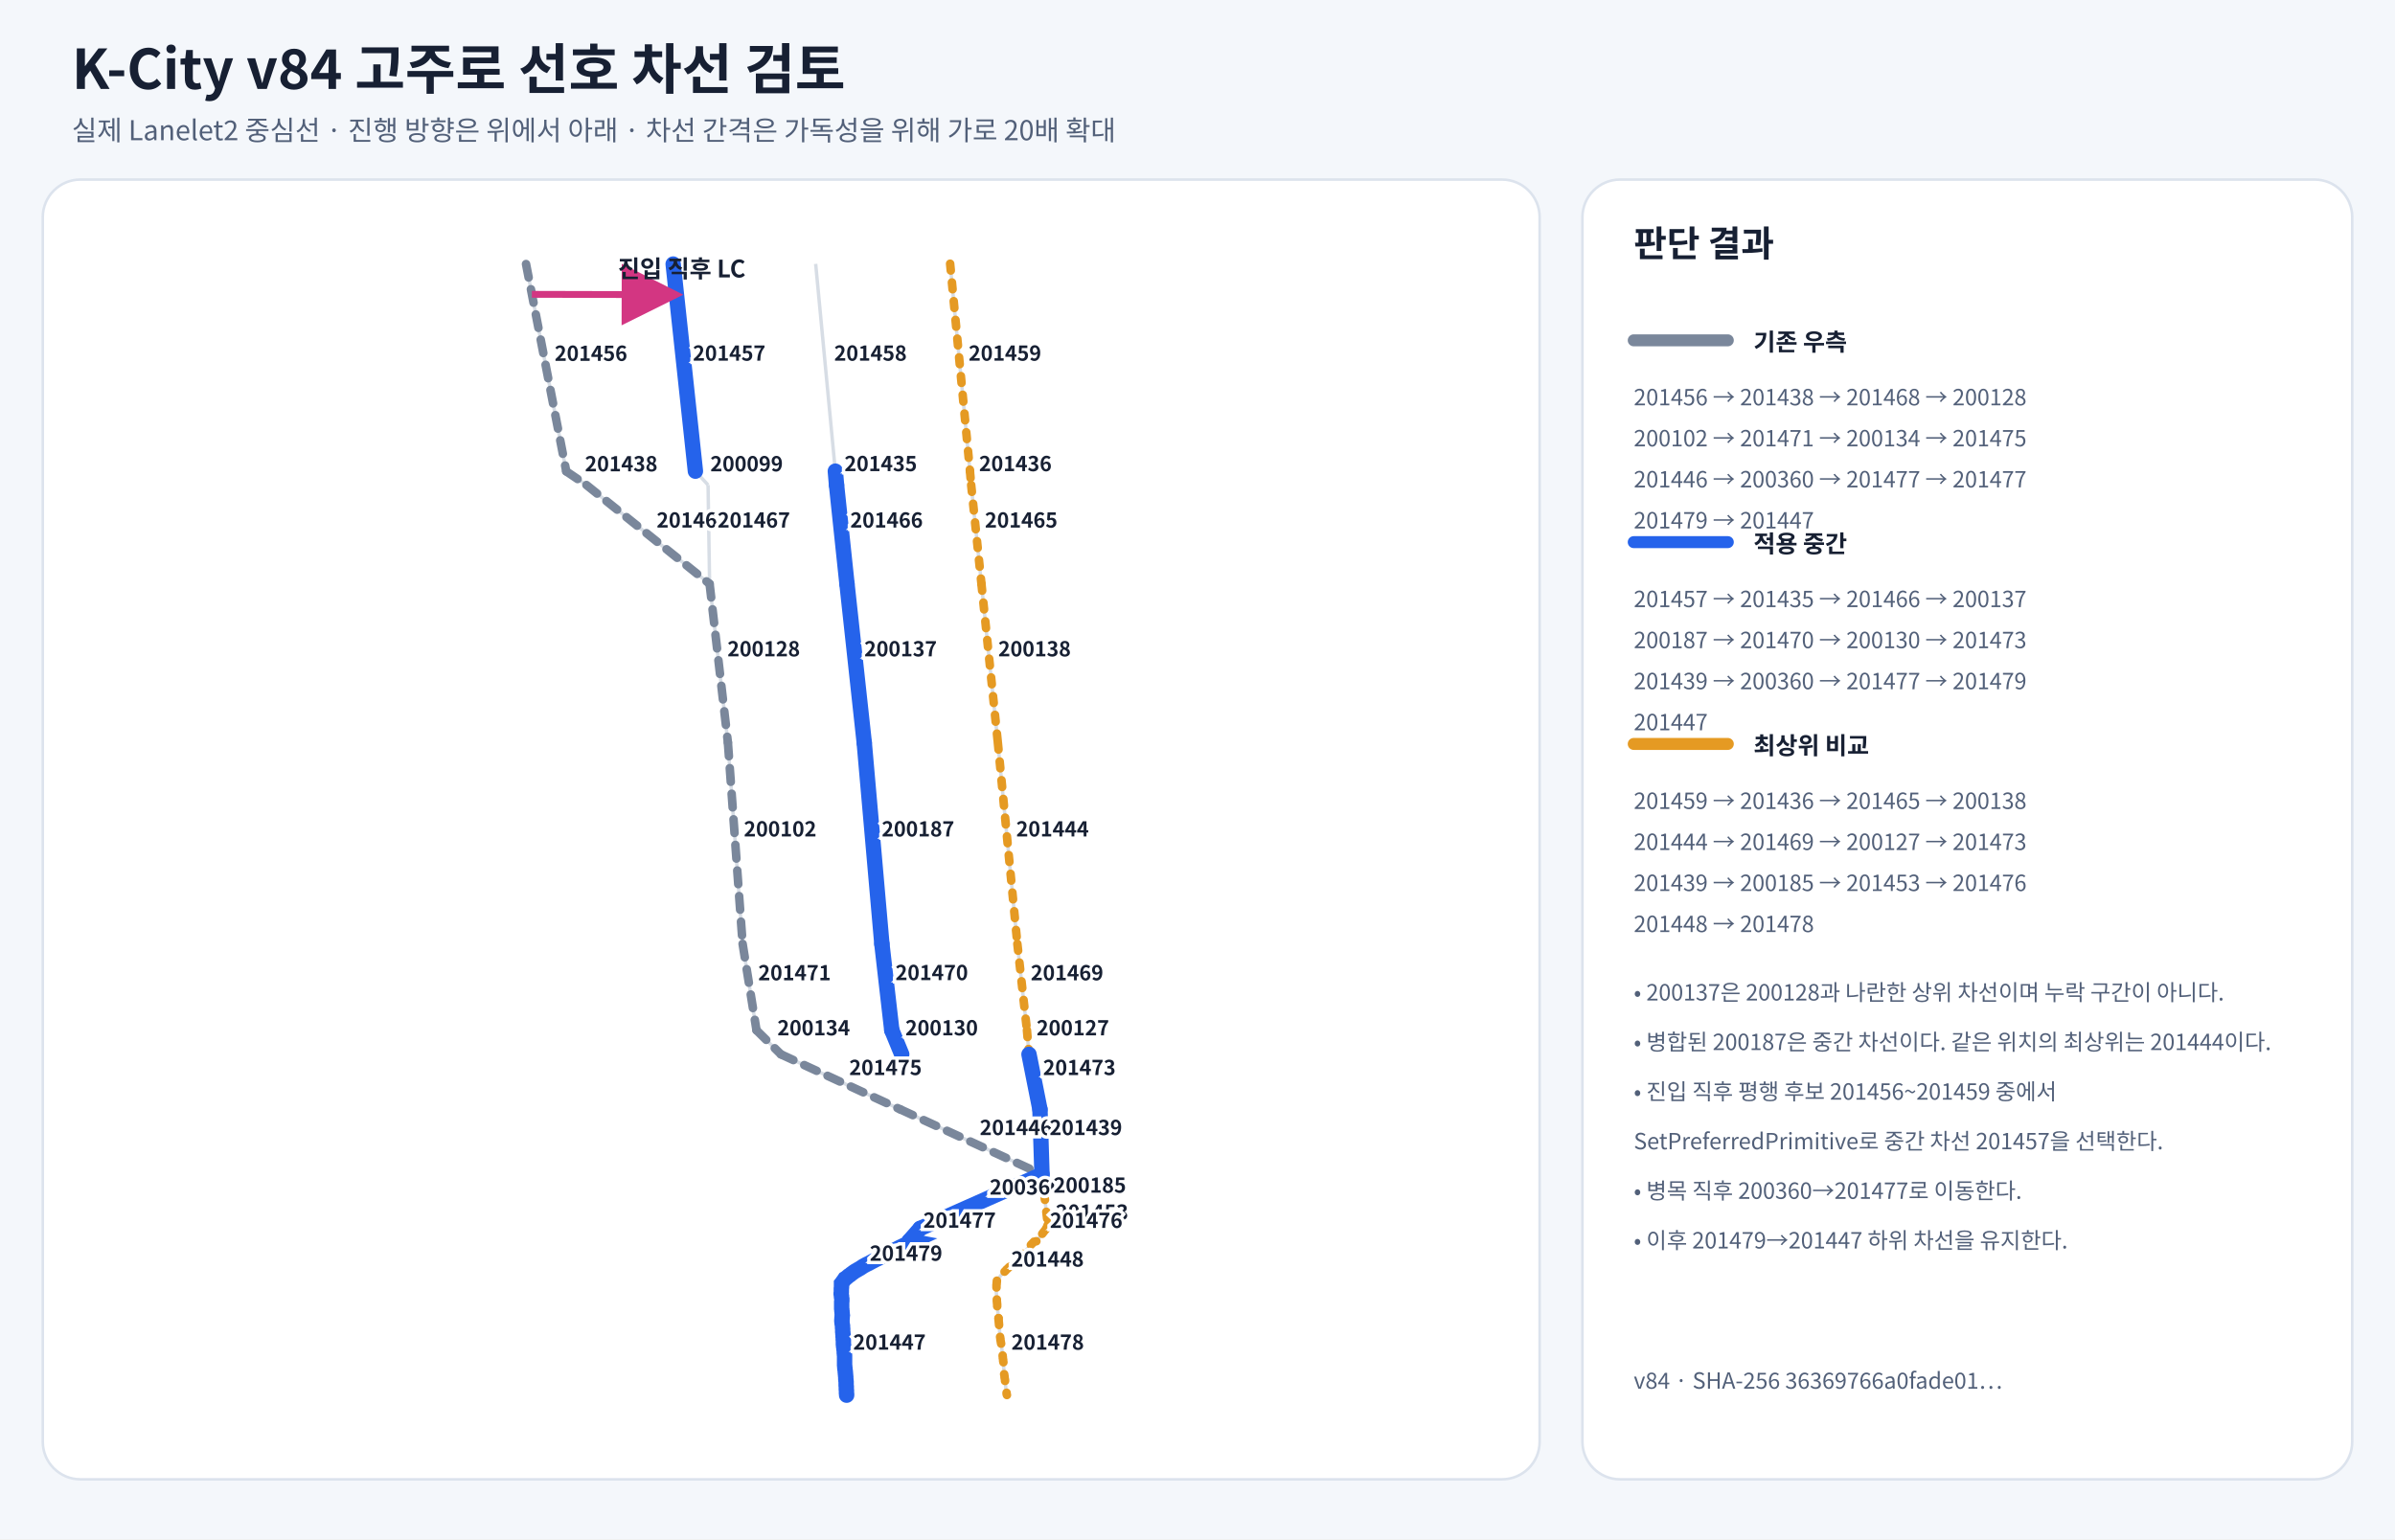
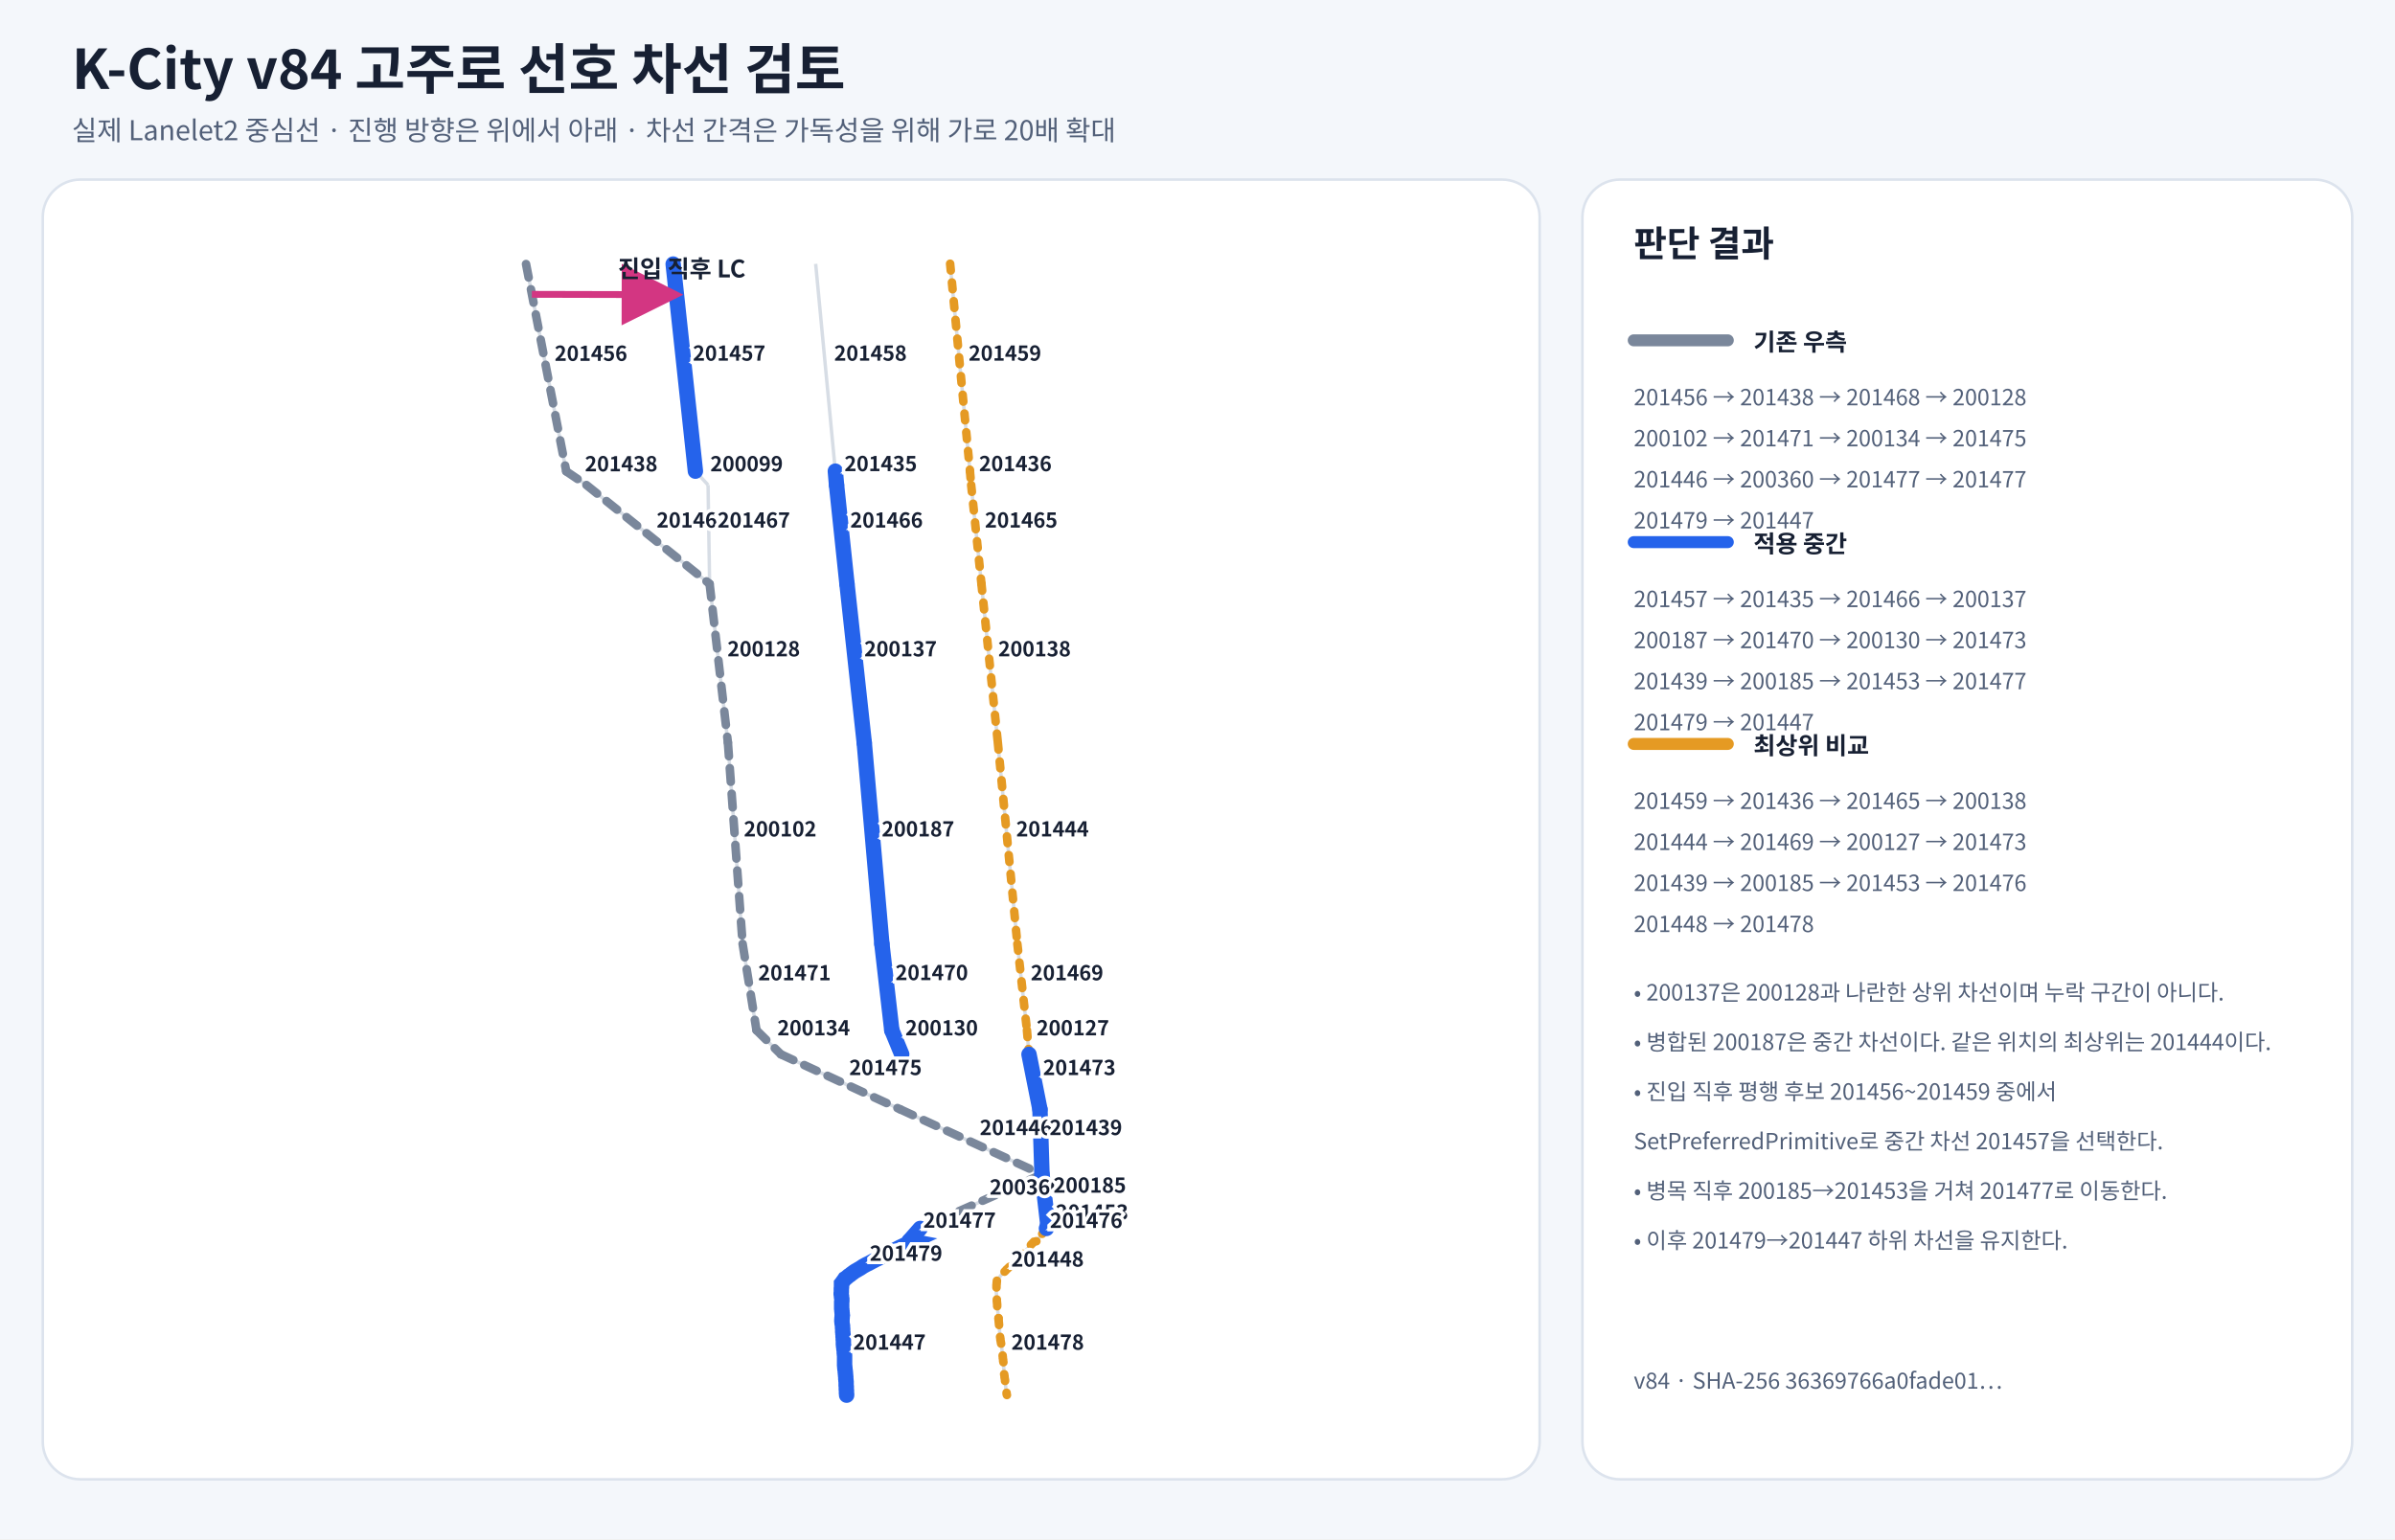
<svg xmlns="http://www.w3.org/2000/svg" width="1400" height="900" viewBox="0 0 1400 900" role="img" aria-labelledby="title desc">
  <defs>
    <style>
text { font-family: 'Noto Sans CJK KR', 'Noto Sans KR', sans-serif; fill: #172033; }
.title { font-size: 32px; font-weight: 700; }.subtitle { font-size: 16px; fill: #526079; }
.panel { fill: #fff; stroke: #dce3ed; stroke-width: 1.5; }.label { font-size: 14px; font-weight: 700; }
.small { font-size: 13px; fill: #526079; }.lane-id { font-size: 12px; font-weight: 700; paint-order: stroke; stroke: white; stroke-width: 4px; }
</style>
    <marker id="lc-arrow" markerWidth="9" markerHeight="9" refX="8" refY="4.5" orient="auto">
      <path d="M0,0 L9,4.5 L0,9 Z" fill="#d33682" />
    </marker>
  </defs>
  <rect width="1400" height="900" fill="#f4f7fb" />
  <text x="42" y="52" class="title">K-City v84 고주로 선호 차선 검토</text>
  <text x="42" y="82" class="subtitle">실제 Lanelet2 중심선 · 진행 방향은 위에서 아래 · 차선 간격은 가독성을 위해 가로 20배 확대</text>
  <rect x="25" y="105" width="875" height="760" rx="22" class="panel" />
  <rect x="925" y="105" width="450" height="760" rx="22" class="panel" />
  <text x="955" y="150" style="font-size:21px;font-weight:700">판단 결과</text>
  <path d="M 307.5,154.4 L 331.0,275.6" fill="none" stroke="#d7dde5" stroke-width="2" />
  <path d="M 331.0,275.6 L 342.8,283.6" fill="none" stroke="#d7dde5" stroke-width="2" />
  <path d="M 342.8,283.6 L 414.8,341.4" fill="none" stroke="#d7dde5" stroke-width="2" />
  <path d="M 414.8,341.4 L 425.5,434.2" fill="none" stroke="#d7dde5" stroke-width="2" />
  <path d="M 425.5,434.2 L 434.1,551.9" fill="none" stroke="#d7dde5" stroke-width="2" />
  <path d="M 434.1,551.9 L 442.2,602.4" fill="none" stroke="#d7dde5" stroke-width="2" />
  <path d="M 442.2,602.4 L 456.5,616.5" fill="none" stroke="#d7dde5" stroke-width="2" />
  <path d="M 456.5,616.5 L 526.3,648.7" fill="none" stroke="#d7dde5" stroke-width="2" />
  <path d="M 526.3,648.7 L 609.1,686.7" fill="none" stroke="#d7dde5" stroke-width="2" />
  <path d="M 609.1,686.7 L 537.9,718.3" fill="none" stroke="#d7dde5" stroke-width="2" />
  <path d="M 537.9,718.3 L 531.5,725.6" fill="none" stroke="#d7dde5" stroke-width="2" />
  <path d="M 531.5,725.6 L 533.1,725.9 L 532.0,726.4 L 530.9,727.0 L 529.7,727.6 L 528.6,728.1 L 527.4,728.7 L 526.3,729.2 L 525.1,729.8 L 524.0,730.4 L 522.9,730.9 L 521.8,731.5 L 520.7,732.0 L 519.6,732.6 L 518.6,733.2 L 517.5,733.7 L 516.4,734.3 L 515.3,734.8 L 514.2,735.4 L 513.1,736.0 L 512.0,736.5 L 510.9,737.1 L 509.9,737.6 L 508.8,738.2 L 507.7,738.8 L 506.6,739.3 L 505.5,739.9 L 504.6,740.4 L 503.7,741.0 L 502.8,741.6 L 501.9,742.1 L 500.9,742.7 L 500.0,743.2 L 499.1,743.8 L 498.3,744.4 L 497.6,744.9 L 496.9,745.5 L 496.1,746.0 L 495.4,746.6 L 494.7,747.2 L 493.9,747.7 L 493.5,748.3 L 493.1,748.9 L 492.7,749.4 L 492.3,750.0 L 491.9,750.5 L 491.9,751.1 L 491.9,751.7 L 491.9,752.2 L 491.9,752.8 L 491.8,753.4 L 491.8,753.9 L 491.8,754.5 L 491.8,755.0 L 491.8,755.6 L 491.7,756.2 L 491.7,756.7 L 491.8,757.3 L 491.9,757.8 L 491.9,758.4 L 492.0,759.0 L 492.1,759.5 L 492.1,760.1 L 492.1,760.7 L 492.0,761.2 L 492.0,761.8 L 492.0,762.3 L 492.0,762.9 L 492.0,763.5 L 492.0,764.0 L 492.0,764.6 L 492.0,765.2 L 492.1,765.7 L 492.1,766.3 L 492.2,766.8 L 492.2,767.4 L 492.3,768.0 L 492.3,768.5 L 492.4,769.1 L 492.3,769.7 L 492.3,770.2 L 492.2,770.6" fill="none" stroke="#d7dde5" stroke-width="2" />
  <path d="M 492.2,770.6 L 492.2,770.8 L 492.2,771.3 L 492.1,771.9 L 492.1,772.5 L 492.2,773.0 L 492.2,773.6 L 492.3,774.2 L 492.4,774.7 L 492.5,775.3 L 492.5,775.8 L 492.5,776.4 L 492.6,777.0 L 492.6,777.5 L 492.6,778.1 L 492.6,778.7 L 492.7,779.2 L 492.7,779.8 L 492.8,780.3 L 492.8,780.9 L 492.8,781.5 L 492.9,782.0 L 492.9,782.6 L 492.9,783.2 L 493.0,783.7 L 493.0,784.3 L 493.0,784.8 L 493.0,785.4 L 493.0,786.0 L 493.1,786.5 L 493.1,787.1 L 493.2,787.7 L 493.3,788.2 L 493.3,788.8 L 493.4,789.3 L 493.5,789.9 L 493.5,790.5 L 493.5,791.0 L 493.6,791.6 L 493.6,792.1 L 493.7,792.7 L 493.7,793.3 L 493.7,793.8 L 493.7,794.4 L 493.7,795.0 L 493.7,795.5 L 493.7,796.1 L 493.7,796.6 L 493.7,797.2 L 493.7,797.8 L 493.7,798.3 L 493.8,798.9 L 493.8,799.5 L 493.9,800.0 L 493.9,800.6 L 494.0,801.1 L 494.1,801.7 L 494.1,802.3 L 494.2,802.8 L 494.2,803.4 L 494.3,804.0 L 494.3,804.5 L 494.4,805.1 L 494.4,805.6 L 494.4,806.2 L 494.5,806.8 L 494.5,807.3 L 494.6,807.9 L 494.6,808.5 L 494.6,809.0 L 494.6,809.6 L 494.6,810.1 L 494.7,810.7 L 494.7,811.3 L 494.7,811.8 L 494.7,812.4 L 494.8,813.0 L 494.8,813.5 L 494.8,814.1 L 494.8,814.6 L 494.9,815.2 L 494.9,815.8" fill="none" stroke="#d7dde5" stroke-width="2" />
  <path d="M 393.5,154.4 L 406.5,275.5" fill="none" stroke="#d7dde5" stroke-width="2" />
  <path d="M 488.3,275.5 L 489.0,283.6" fill="none" stroke="#d7dde5" stroke-width="2" />
  <path d="M 489.0,283.6 L 495.1,341.4" fill="none" stroke="#d7dde5" stroke-width="2" />
  <path d="M 495.1,341.4 L 505.2,434.3" fill="none" stroke="#d7dde5" stroke-width="2" />
  <path d="M 505.2,434.3 L 515.5,551.9" fill="none" stroke="#d7dde5" stroke-width="2" />
  <path d="M 515.5,551.9 L 521.3,602.4" fill="none" stroke="#d7dde5" stroke-width="2" />
  <path d="M 521.3,602.4 L 527.1,616.5" fill="none" stroke="#d7dde5" stroke-width="2" />
  <path d="M 601.5,616.5 L 607.9,648.7" fill="none" stroke="#d7dde5" stroke-width="2" />
  <path d="M 607.9,648.7 L 609.1,686.7" fill="none" stroke="#d7dde5" stroke-width="2" />
+   <path d="M 609.1,686.7 L 612.5,716.1" fill="none" stroke="#d7dde5" stroke-width="2" />
+   <path d="M 612.5,716.1 L 611.7,718.3" fill="none" stroke="#d7dde5" stroke-width="2" />
  <path d="M 555.4,154.2 L 567.0,275.5" fill="none" stroke="#d7dde5" stroke-width="2" />
  <path d="M 567.0,275.5 L 567.7,283.6" fill="none" stroke="#d7dde5" stroke-width="2" />
  <path d="M 567.7,283.6 L 573.7,341.4" fill="none" stroke="#d7dde5" stroke-width="2" />
  <path d="M 573.7,341.4 L 583.3,434.3" fill="none" stroke="#d7dde5" stroke-width="2" />
  <path d="M 583.3,434.3 L 594.7,551.9" fill="none" stroke="#d7dde5" stroke-width="2" />
  <path d="M 594.7,551.9 L 600.3,602.4" fill="none" stroke="#d7dde5" stroke-width="2" />
  <path d="M 600.3,602.4 L 601.5,616.5" fill="none" stroke="#d7dde5" stroke-width="2" />
-   <path d="M 609.1,686.7 L 612.5,716.1" fill="none" stroke="#d7dde5" stroke-width="2" />
-   <path d="M 612.5,716.1 L 611.7,718.3" fill="none" stroke="#d7dde5" stroke-width="2" />
  <path d="M 611.7,718.3 L 605.8,725.8" fill="none" stroke="#d7dde5" stroke-width="2" />
  <path d="M 605.8,725.8 L 604.4,726.1 L 603.9,726.6 L 603.3,727.2 L 602.8,727.7 L 602.3,728.3 L 601.8,728.9 L 601.3,729.4 L 600.7,730.0 L 600.2,730.5 L 599.7,731.1 L 599.2,731.7 L 598.7,732.2 L 598.2,732.8 L 597.7,733.4 L 597.2,733.9 L 596.6,734.5 L 596.0,735.0 L 595.5,735.6 L 594.9,736.2 L 594.3,736.7 L 593.7,737.3 L 593.1,737.9 L 592.5,738.4 L 591.9,739.0 L 591.2,739.5 L 590.7,740.1 L 590.1,740.7 L 589.6,741.2 L 589.0,741.8 L 588.4,742.3 L 587.9,742.9 L 587.3,743.5 L 586.7,744.0 L 586.2,744.6 L 585.6,745.2 L 585.1,745.7 L 584.6,746.3 L 584.2,746.8 L 583.7,747.4 L 583.2,748.0 L 582.8,748.5 L 582.7,749.1 L 582.7,749.6 L 582.6,750.2 L 582.6,750.8 L 582.5,751.3 L 582.5,751.9 L 582.5,752.5 L 582.5,753.0 L 582.4,753.6 L 582.4,754.1 L 582.4,754.7 L 582.4,755.3 L 582.4,755.8 L 582.5,756.4 L 582.5,757.0 L 582.5,757.5 L 582.5,758.1 L 582.6,758.6 L 582.6,759.2 L 582.7,759.8 L 582.7,760.3 L 582.7,760.9 L 582.8,761.5 L 582.8,762.0 L 582.9,762.6 L 582.9,763.1 L 582.9,763.7 L 583.0,764.3 L 583.0,764.8 L 583.1,765.4 L 583.2,766.0 L 583.2,766.5 L 583.3,767.1 L 583.4,767.6 L 583.4,768.2 L 583.5,768.8 L 583.5,769.3 L 583.6,769.9 L 583.6,770.5 L 583.7,770.8" fill="none" stroke="#d7dde5" stroke-width="2" />
  <path d="M 583.7,770.8 L 583.7,771.0 L 583.7,771.6 L 583.8,772.1 L 583.8,772.7 L 583.9,773.3 L 583.9,773.8 L 584.0,774.4 L 584.0,775.0 L 584.1,775.5 L 584.2,776.1 L 584.2,776.6 L 584.2,777.2 L 584.3,777.8 L 584.3,778.3 L 584.3,778.9 L 584.4,779.4 L 584.4,780.0 L 584.4,780.6 L 584.5,781.1 L 584.6,781.7 L 584.7,782.3 L 584.8,782.8 L 584.8,783.4 L 584.9,783.9 L 585.0,784.5 L 585.1,785.1 L 585.2,785.6 L 585.3,786.2 L 585.4,786.8 L 585.5,787.3 L 585.5,787.9 L 585.6,788.4 L 585.7,789.0 L 585.7,789.6 L 585.8,790.1 L 585.9,790.7 L 585.9,791.3 L 586.0,791.8 L 586.1,792.4 L 586.1,792.9 L 586.2,793.5 L 586.2,794.1 L 586.3,794.6 L 586.4,795.2 L 586.4,795.8 L 586.5,796.3 L 586.6,796.9 L 586.6,797.4 L 586.6,798.0 L 586.7,798.6 L 586.7,799.1 L 586.7,799.7 L 586.8,800.3 L 586.8,800.8 L 586.8,801.4 L 586.8,801.9 L 586.9,802.5 L 586.9,803.1 L 587.0,803.6 L 587.1,804.2 L 587.2,804.8 L 587.2,805.3 L 587.3,805.9 L 587.4,806.4 L 587.5,807.0 L 587.5,807.6 L 587.6,808.1 L 587.7,808.7 L 587.7,809.3 L 587.8,809.8 L 587.8,810.4 L 587.9,810.9 L 587.9,811.5 L 588.0,812.1 L 588.1,812.6 L 588.2,813.2 L 588.3,813.7 L 588.4,814.3 L 588.4,814.9 L 588.5,815.4 L 588.6,815.7" fill="none" stroke="#d7dde5" stroke-width="2" />
  <path d="M 476.8,154.3 L 488.3,275.5" fill="none" stroke="#d7dde5" stroke-width="2" />
  <path d="M 406.5,275.5 L 413.9,283.6" fill="none" stroke="#d7dde5" stroke-width="2" />
  <path d="M 413.9,283.6 L 414.8,341.4" fill="none" stroke="#d7dde5" stroke-width="2" />
  <path d="M 307.5,154.4 L 331.0,275.6" fill="none" stroke="#7a879b" stroke-width="5" stroke-linecap="round" stroke-dasharray="8 7" />
  <path d="M 331.0,275.6 L 342.8,283.6" fill="none" stroke="#7a879b" stroke-width="5" stroke-linecap="round" stroke-dasharray="8 7" />
  <path d="M 342.8,283.6 L 414.8,341.4" fill="none" stroke="#7a879b" stroke-width="5" stroke-linecap="round" stroke-dasharray="8 7" />
  <path d="M 414.8,341.4 L 425.5,434.2" fill="none" stroke="#7a879b" stroke-width="5" stroke-linecap="round" stroke-dasharray="8 7" />
  <path d="M 425.5,434.2 L 434.1,551.9" fill="none" stroke="#7a879b" stroke-width="5" stroke-linecap="round" stroke-dasharray="8 7" />
  <path d="M 434.1,551.9 L 442.2,602.4" fill="none" stroke="#7a879b" stroke-width="5" stroke-linecap="round" stroke-dasharray="8 7" />
  <path d="M 442.2,602.4 L 456.5,616.5" fill="none" stroke="#7a879b" stroke-width="5" stroke-linecap="round" stroke-dasharray="8 7" />
  <path d="M 456.5,616.5 L 526.3,648.7" fill="none" stroke="#7a879b" stroke-width="5" stroke-linecap="round" stroke-dasharray="8 7" />
  <path d="M 526.3,648.7 L 609.1,686.7" fill="none" stroke="#7a879b" stroke-width="5" stroke-linecap="round" stroke-dasharray="8 7" />
  <path d="M 609.1,686.7 L 537.9,718.3" fill="none" stroke="#7a879b" stroke-width="5" stroke-linecap="round" stroke-dasharray="8 7" />
  <path d="M 537.9,718.3 L 531.5,725.6" fill="none" stroke="#7a879b" stroke-width="5" stroke-linecap="round" stroke-dasharray="8 7" />
  <path d="M 537.9,718.3 L 531.5,725.6" fill="none" stroke="#7a879b" stroke-width="5" stroke-linecap="round" stroke-dasharray="8 7" />
  <path d="M 531.5,725.6 L 533.1,725.9 L 532.0,726.4 L 530.9,727.0 L 529.7,727.6 L 528.6,728.1 L 527.4,728.7 L 526.3,729.2 L 525.1,729.8 L 524.0,730.4 L 522.9,730.9 L 521.8,731.5 L 520.7,732.0 L 519.6,732.6 L 518.6,733.2 L 517.5,733.7 L 516.4,734.3 L 515.3,734.8 L 514.2,735.4 L 513.1,736.0 L 512.0,736.5 L 510.9,737.1 L 509.9,737.6 L 508.8,738.2 L 507.7,738.8 L 506.6,739.3 L 505.5,739.9 L 504.6,740.4 L 503.7,741.0 L 502.8,741.6 L 501.9,742.1 L 500.9,742.7 L 500.0,743.2 L 499.1,743.8 L 498.3,744.4 L 497.6,744.9 L 496.9,745.5 L 496.1,746.0 L 495.4,746.6 L 494.7,747.2 L 493.9,747.7 L 493.5,748.3 L 493.1,748.9 L 492.7,749.4 L 492.3,750.0 L 491.9,750.5 L 491.9,751.1 L 491.9,751.7 L 491.9,752.2 L 491.9,752.8 L 491.8,753.4 L 491.8,753.9 L 491.8,754.5 L 491.8,755.0 L 491.8,755.6 L 491.7,756.2 L 491.7,756.7 L 491.8,757.3 L 491.9,757.8 L 491.9,758.4 L 492.0,759.0 L 492.1,759.5 L 492.1,760.1 L 492.1,760.7 L 492.0,761.2 L 492.0,761.8 L 492.0,762.3 L 492.0,762.9 L 492.0,763.5 L 492.0,764.0 L 492.0,764.6 L 492.0,765.2 L 492.1,765.7 L 492.1,766.3 L 492.2,766.8 L 492.2,767.4 L 492.3,768.0 L 492.3,768.5 L 492.4,769.1 L 492.3,769.7 L 492.3,770.2 L 492.2,770.6" fill="none" stroke="#7a879b" stroke-width="5" stroke-linecap="round" stroke-dasharray="8 7" />
  <path d="M 492.2,770.6 L 492.2,770.8 L 492.2,771.3 L 492.1,771.9 L 492.1,772.5 L 492.2,773.0 L 492.2,773.6 L 492.3,774.2 L 492.4,774.7 L 492.5,775.3 L 492.5,775.8 L 492.5,776.4 L 492.6,777.0 L 492.6,777.5 L 492.6,778.1 L 492.6,778.7 L 492.7,779.2 L 492.7,779.8 L 492.8,780.3 L 492.8,780.9 L 492.8,781.5 L 492.9,782.0 L 492.9,782.6 L 492.9,783.2 L 493.0,783.7 L 493.0,784.3 L 493.0,784.8 L 493.0,785.4 L 493.0,786.0 L 493.1,786.5 L 493.1,787.1 L 493.2,787.7 L 493.3,788.2 L 493.3,788.8 L 493.4,789.3 L 493.5,789.9 L 493.5,790.5 L 493.5,791.0 L 493.6,791.6 L 493.6,792.1 L 493.7,792.7 L 493.7,793.3 L 493.7,793.8 L 493.7,794.4 L 493.7,795.0 L 493.7,795.5 L 493.7,796.1 L 493.7,796.6 L 493.7,797.2 L 493.7,797.8 L 493.7,798.3 L 493.8,798.9 L 493.8,799.5 L 493.9,800.0 L 493.9,800.6 L 494.0,801.1 L 494.1,801.7 L 494.1,802.3 L 494.2,802.8 L 494.2,803.4 L 494.3,804.0 L 494.3,804.5 L 494.4,805.1 L 494.4,805.6 L 494.4,806.2 L 494.5,806.8 L 494.5,807.3 L 494.6,807.9 L 494.6,808.5 L 494.6,809.0 L 494.6,809.6 L 494.6,810.1 L 494.7,810.7 L 494.7,811.3 L 494.7,811.8 L 494.7,812.4 L 494.8,813.0 L 494.8,813.5 L 494.8,814.1 L 494.8,814.6 L 494.9,815.2 L 494.9,815.8" fill="none" stroke="#7a879b" stroke-width="5" stroke-linecap="round" stroke-dasharray="8 7" />
  <path d="M 555.4,154.2 L 567.0,275.5" fill="none" stroke="#e59a23" stroke-width="5" stroke-linecap="round" stroke-dasharray="4 7" />
  <path d="M 567.0,275.5 L 567.7,283.6" fill="none" stroke="#e59a23" stroke-width="5" stroke-linecap="round" stroke-dasharray="4 7" />
  <path d="M 567.7,283.6 L 573.7,341.4" fill="none" stroke="#e59a23" stroke-width="5" stroke-linecap="round" stroke-dasharray="4 7" />
  <path d="M 573.7,341.4 L 583.3,434.3" fill="none" stroke="#e59a23" stroke-width="5" stroke-linecap="round" stroke-dasharray="4 7" />
  <path d="M 583.3,434.3 L 594.7,551.9" fill="none" stroke="#e59a23" stroke-width="5" stroke-linecap="round" stroke-dasharray="4 7" />
  <path d="M 594.7,551.9 L 600.3,602.4" fill="none" stroke="#e59a23" stroke-width="5" stroke-linecap="round" stroke-dasharray="4 7" />
  <path d="M 600.3,602.4 L 601.5,616.5" fill="none" stroke="#e59a23" stroke-width="5" stroke-linecap="round" stroke-dasharray="4 7" />
  <path d="M 601.5,616.5 L 607.9,648.7" fill="none" stroke="#e59a23" stroke-width="5" stroke-linecap="round" stroke-dasharray="4 7" />
  <path d="M 607.9,648.7 L 609.1,686.7" fill="none" stroke="#e59a23" stroke-width="5" stroke-linecap="round" stroke-dasharray="4 7" />
  <path d="M 609.1,686.7 L 612.5,716.1" fill="none" stroke="#e59a23" stroke-width="5" stroke-linecap="round" stroke-dasharray="4 7" />
  <path d="M 612.5,716.1 L 611.7,718.3" fill="none" stroke="#e59a23" stroke-width="5" stroke-linecap="round" stroke-dasharray="4 7" />
  <path d="M 611.7,718.3 L 605.8,725.8" fill="none" stroke="#e59a23" stroke-width="5" stroke-linecap="round" stroke-dasharray="4 7" />
  <path d="M 605.8,725.8 L 604.4,726.1 L 603.9,726.6 L 603.3,727.2 L 602.8,727.7 L 602.3,728.3 L 601.8,728.9 L 601.3,729.4 L 600.7,730.0 L 600.2,730.5 L 599.7,731.1 L 599.2,731.7 L 598.7,732.2 L 598.2,732.8 L 597.7,733.4 L 597.2,733.9 L 596.6,734.5 L 596.0,735.0 L 595.5,735.6 L 594.9,736.2 L 594.3,736.7 L 593.7,737.3 L 593.1,737.9 L 592.5,738.4 L 591.9,739.0 L 591.2,739.5 L 590.7,740.1 L 590.1,740.7 L 589.6,741.2 L 589.0,741.8 L 588.4,742.3 L 587.9,742.9 L 587.3,743.5 L 586.7,744.0 L 586.2,744.6 L 585.6,745.2 L 585.1,745.7 L 584.6,746.3 L 584.2,746.8 L 583.7,747.4 L 583.2,748.0 L 582.8,748.5 L 582.7,749.1 L 582.7,749.6 L 582.6,750.2 L 582.6,750.8 L 582.5,751.3 L 582.5,751.9 L 582.5,752.5 L 582.5,753.0 L 582.4,753.6 L 582.4,754.1 L 582.4,754.7 L 582.4,755.3 L 582.4,755.8 L 582.5,756.4 L 582.5,757.0 L 582.5,757.5 L 582.5,758.1 L 582.6,758.6 L 582.6,759.2 L 582.7,759.8 L 582.7,760.3 L 582.7,760.9 L 582.8,761.5 L 582.8,762.0 L 582.9,762.6 L 582.9,763.1 L 582.9,763.7 L 583.0,764.3 L 583.0,764.8 L 583.1,765.4 L 583.2,766.0 L 583.2,766.5 L 583.3,767.1 L 583.4,767.6 L 583.4,768.2 L 583.5,768.8 L 583.5,769.3 L 583.6,769.9 L 583.6,770.5 L 583.7,770.8" fill="none" stroke="#e59a23" stroke-width="5" stroke-linecap="round" stroke-dasharray="4 7" />
  <path d="M 583.7,770.8 L 583.7,771.0 L 583.7,771.6 L 583.8,772.1 L 583.8,772.7 L 583.9,773.3 L 583.9,773.8 L 584.0,774.4 L 584.0,775.0 L 584.1,775.5 L 584.2,776.1 L 584.2,776.6 L 584.2,777.2 L 584.3,777.8 L 584.3,778.3 L 584.3,778.9 L 584.4,779.4 L 584.4,780.0 L 584.4,780.6 L 584.5,781.1 L 584.6,781.7 L 584.7,782.3 L 584.8,782.8 L 584.8,783.4 L 584.9,783.9 L 585.0,784.5 L 585.1,785.1 L 585.2,785.6 L 585.3,786.2 L 585.4,786.8 L 585.5,787.3 L 585.5,787.9 L 585.6,788.4 L 585.7,789.0 L 585.7,789.6 L 585.8,790.1 L 585.9,790.7 L 585.9,791.3 L 586.0,791.8 L 586.1,792.4 L 586.1,792.9 L 586.2,793.5 L 586.2,794.1 L 586.3,794.6 L 586.4,795.2 L 586.4,795.8 L 586.5,796.3 L 586.6,796.9 L 586.6,797.4 L 586.6,798.0 L 586.7,798.6 L 586.7,799.1 L 586.7,799.7 L 586.8,800.3 L 586.8,800.8 L 586.8,801.4 L 586.8,801.9 L 586.9,802.5 L 586.9,803.1 L 587.0,803.6 L 587.1,804.2 L 587.2,804.8 L 587.2,805.3 L 587.3,805.9 L 587.4,806.4 L 587.5,807.0 L 587.5,807.6 L 587.6,808.1 L 587.7,808.7 L 587.7,809.3 L 587.8,809.8 L 587.8,810.4 L 587.9,810.9 L 587.9,811.5 L 588.0,812.1 L 588.1,812.6 L 588.2,813.2 L 588.3,813.7 L 588.4,814.3 L 588.4,814.9 L 588.5,815.4 L 588.6,815.7" fill="none" stroke="#e59a23" stroke-width="5" stroke-linecap="round" stroke-dasharray="4 7" />
  <path d="M 393.5,154.4 L 406.5,275.5" fill="none" stroke="#2563eb" stroke-width="9" stroke-linecap="round" />
  <path d="M 488.3,275.5 L 489.0,283.6" fill="none" stroke="#2563eb" stroke-width="9" stroke-linecap="round" />
  <path d="M 489.0,283.6 L 495.1,341.4" fill="none" stroke="#2563eb" stroke-width="9" stroke-linecap="round" />
  <path d="M 495.1,341.4 L 505.2,434.3" fill="none" stroke="#2563eb" stroke-width="9" stroke-linecap="round" />
  <path d="M 505.2,434.3 L 515.5,551.9" fill="none" stroke="#2563eb" stroke-width="9" stroke-linecap="round" />
  <path d="M 515.5,551.9 L 521.3,602.4" fill="none" stroke="#2563eb" stroke-width="9" stroke-linecap="round" />
  <path d="M 521.3,602.4 L 527.1,616.5" fill="none" stroke="#2563eb" stroke-width="9" stroke-linecap="round" />
  <path d="M 601.5,616.5 L 607.9,648.7" fill="none" stroke="#2563eb" stroke-width="9" stroke-linecap="round" />
  <path d="M 607.9,648.7 L 609.1,686.7" fill="none" stroke="#2563eb" stroke-width="9" stroke-linecap="round" />
-   <path d="M 609.1,686.7 L 537.9,718.3" fill="none" stroke="#2563eb" stroke-width="9" stroke-linecap="round" />
+   <path d="M 609.1,686.7 L 612.5,716.1" fill="none" stroke="#2563eb" stroke-width="9" stroke-linecap="round" />
+   <path d="M 612.5,716.1 L 611.7,718.3" fill="none" stroke="#2563eb" stroke-width="9" stroke-linecap="round" />
  <path d="M 537.9,718.3 L 531.5,725.6" fill="none" stroke="#2563eb" stroke-width="9" stroke-linecap="round" />
  <path d="M 531.5,725.6 L 533.1,725.9 L 532.0,726.4 L 530.9,727.0 L 529.7,727.6 L 528.6,728.1 L 527.4,728.7 L 526.3,729.2 L 525.1,729.8 L 524.0,730.4 L 522.9,730.9 L 521.8,731.5 L 520.7,732.0 L 519.6,732.6 L 518.6,733.2 L 517.5,733.7 L 516.4,734.3 L 515.3,734.8 L 514.2,735.4 L 513.1,736.0 L 512.0,736.5 L 510.9,737.1 L 509.9,737.6 L 508.8,738.2 L 507.7,738.8 L 506.6,739.3 L 505.5,739.9 L 504.6,740.4 L 503.7,741.0 L 502.8,741.6 L 501.9,742.1 L 500.9,742.7 L 500.0,743.2 L 499.1,743.8 L 498.3,744.4 L 497.6,744.9 L 496.9,745.5 L 496.1,746.0 L 495.4,746.6 L 494.7,747.2 L 493.9,747.7 L 493.5,748.3 L 493.1,748.9 L 492.7,749.4 L 492.3,750.0 L 491.9,750.5 L 491.9,751.1 L 491.9,751.7 L 491.9,752.2 L 491.9,752.8 L 491.8,753.4 L 491.8,753.9 L 491.8,754.5 L 491.8,755.0 L 491.8,755.6 L 491.7,756.2 L 491.7,756.7 L 491.8,757.3 L 491.9,757.8 L 491.9,758.4 L 492.0,759.0 L 492.1,759.5 L 492.1,760.1 L 492.1,760.7 L 492.0,761.2 L 492.0,761.8 L 492.0,762.3 L 492.0,762.9 L 492.0,763.5 L 492.0,764.0 L 492.0,764.6 L 492.0,765.2 L 492.1,765.7 L 492.1,766.3 L 492.2,766.8 L 492.2,767.4 L 492.3,768.0 L 492.3,768.5 L 492.4,769.1 L 492.3,769.7 L 492.3,770.2 L 492.2,770.6" fill="none" stroke="#2563eb" stroke-width="9" stroke-linecap="round" />
  <path d="M 492.2,770.6 L 492.2,770.8 L 492.2,771.3 L 492.1,771.9 L 492.1,772.5 L 492.2,773.0 L 492.2,773.6 L 492.3,774.2 L 492.4,774.7 L 492.5,775.3 L 492.5,775.8 L 492.5,776.4 L 492.6,777.0 L 492.6,777.5 L 492.6,778.1 L 492.6,778.7 L 492.7,779.2 L 492.7,779.8 L 492.8,780.3 L 492.8,780.9 L 492.8,781.5 L 492.9,782.0 L 492.9,782.6 L 492.9,783.2 L 493.0,783.7 L 493.0,784.3 L 493.0,784.8 L 493.0,785.4 L 493.0,786.0 L 493.1,786.5 L 493.1,787.1 L 493.2,787.7 L 493.3,788.2 L 493.3,788.8 L 493.4,789.3 L 493.5,789.9 L 493.5,790.5 L 493.5,791.0 L 493.6,791.6 L 493.6,792.1 L 493.7,792.7 L 493.7,793.3 L 493.7,793.8 L 493.7,794.4 L 493.7,795.0 L 493.7,795.5 L 493.7,796.1 L 493.7,796.6 L 493.7,797.2 L 493.7,797.8 L 493.7,798.3 L 493.8,798.9 L 493.8,799.5 L 493.9,800.0 L 493.9,800.6 L 494.0,801.1 L 494.1,801.7 L 494.1,802.3 L 494.2,802.8 L 494.2,803.4 L 494.3,804.0 L 494.3,804.5 L 494.4,805.1 L 494.4,805.6 L 494.4,806.2 L 494.5,806.8 L 494.5,807.3 L 494.6,807.9 L 494.6,808.5 L 494.6,809.0 L 494.6,809.6 L 494.6,810.1 L 494.7,810.7 L 494.7,811.3 L 494.7,811.8 L 494.7,812.4 L 494.8,813.0 L 494.8,813.5 L 494.8,814.1 L 494.8,814.6 L 494.9,815.2 L 494.9,815.8" fill="none" stroke="#2563eb" stroke-width="9" stroke-linecap="round" />
  <text x="324.2" y="211.0" class="lane-id" fill="#56657a">201456</text>
  <text x="341.9" y="275.6" class="lane-id" fill="#56657a">201438</text>
  <text x="383.8" y="308.5" class="lane-id" fill="#56657a">201468</text>
  <text x="425.2" y="383.8" class="lane-id" fill="#56657a">200128</text>
  <text x="434.8" y="489.1" class="lane-id" fill="#56657a">200102</text>
  <text x="443.2" y="573.2" class="lane-id" fill="#56657a">201471</text>
  <text x="454.4" y="605.4" class="lane-id" fill="#56657a">200134</text>
  <text x="496.4" y="628.6" class="lane-id" fill="#56657a">201475</text>
  <text x="572.7" y="663.7" class="lane-id" fill="#56657a">201446</text>
-   <text x="578.5" y="698.5" class="lane-id" fill="#174ea6">200360</text>
+   <text x="578.5" y="698.5" class="lane-id" fill="#56657a">200360</text>
  <text x="539.7" y="717.9" class="lane-id" fill="#174ea6">201477</text>
  <text x="508.4" y="737.2" class="lane-id" fill="#174ea6">201479</text>
  <text x="498.7" y="789.2" class="lane-id" fill="#174ea6">201447</text>
  <text x="405.0" y="210.9" class="lane-id" fill="#174ea6">201457</text>
  <text x="493.6" y="275.5" class="lane-id" fill="#174ea6">201435</text>
  <text x="497.0" y="308.5" class="lane-id" fill="#174ea6">201466</text>
  <text x="505.2" y="383.8" class="lane-id" fill="#174ea6">200137</text>
  <text x="515.4" y="489.1" class="lane-id" fill="#174ea6">200187</text>
  <text x="523.4" y="573.1" class="lane-id" fill="#174ea6">201470</text>
  <text x="529.2" y="605.4" class="lane-id" fill="#174ea6">200130</text>
  <text x="609.7" y="628.6" class="lane-id" fill="#174ea6">201473</text>
  <text x="613.5" y="663.7" class="lane-id" fill="#174ea6">201439</text>
+   <text x="615.8" y="697.4" class="lane-id" fill="#174ea6">200185</text>
+   <text x="617.1" y="713.2" class="lane-id" fill="#174ea6">201453</text>
  <text x="566.2" y="210.9" class="lane-id" fill="#56657a">201459</text>
  <text x="572.3" y="275.5" class="lane-id" fill="#56657a">201436</text>
  <text x="575.7" y="308.5" class="lane-id" fill="#56657a">201465</text>
  <text x="583.5" y="383.8" class="lane-id" fill="#56657a">200138</text>
  <text x="594.0" y="489.1" class="lane-id" fill="#56657a">201444</text>
  <text x="602.5" y="573.2" class="lane-id" fill="#56657a">201469</text>
  <text x="605.9" y="605.4" class="lane-id" fill="#56657a">200127</text>
-   <text x="615.8" y="697.4" class="lane-id" fill="#56657a">200185</text>
-   <text x="617.1" y="713.2" class="lane-id" fill="#56657a">201453</text>
  <text x="613.7" y="718.0" class="lane-id" fill="#56657a">201476</text>
  <text x="591.1" y="740.6" class="lane-id" fill="#56657a">201448</text>
  <text x="591.2" y="789.2" class="lane-id" fill="#56657a">201478</text>
  <text x="487.6" y="210.9" class="lane-id" fill="#56657a">201458</text>
  <text x="415.2" y="275.6" class="lane-id" fill="#56657a">200099</text>
  <text x="419.4" y="308.5" class="lane-id" fill="#56657a">201467</text>
  <path d="M 310.9,172.1 L 395.4,172.3" stroke="#d33682" stroke-width="4" marker-end="url(#lc-arrow)" />
  <text x="361.2" y="162.2" class="label" fill="#b42367">진입 직후 LC</text>
  <path d="M 955 199 L 1010 199" stroke="#7a879b" stroke-width="7" stroke-linecap="round" />
  <text x="1025" y="205" class="label">기존 우측</text>
  <text x="955" y="237" class="small">201456 → 201438 → 201468 → 200128</text>
  <text x="955" y="261" class="small">200102 → 201471 → 200134 → 201475</text>
  <text x="955" y="285" class="small">201446 → 200360 → 201477 → 201477</text>
  <text x="955" y="309" class="small">201479 → 201447</text>
  <path d="M 955 317 L 1010 317" stroke="#2563eb" stroke-width="7" stroke-linecap="round" />
  <text x="1025" y="323" class="label">적용 중간</text>
  <text x="955" y="355" class="small">201457 → 201435 → 201466 → 200137</text>
  <text x="955" y="379" class="small">200187 → 201470 → 200130 → 201473</text>
-   <text x="955" y="403" class="small">201439 → 200360 → 201477 → 201479</text>
-   <text x="955" y="427" class="small">201447</text>
+   <text x="955" y="403" class="small">201439 → 200185 → 201453 → 201477</text>
+   <text x="955" y="427" class="small">201479 → 201447</text>
  <path d="M 955 435 L 1010 435" stroke="#e59a23" stroke-width="7" stroke-linecap="round" />
  <text x="1025" y="441" class="label">최상위 비교</text>
  <text x="955" y="473" class="small">201459 → 201436 → 201465 → 200138</text>
  <text x="955" y="497" class="small">201444 → 201469 → 200127 → 201473</text>
  <text x="955" y="521" class="small">201439 → 200185 → 201453 → 201476</text>
  <text x="955" y="545" class="small">201448 → 201478</text>
  <text x="955" y="585" class="small" text-anchor="start">
    <tspan x="955" dy="0">• 200137은 200128과 나란한 상위 차선이며 누락 구간이 아니다.</tspan>
    <tspan x="955" dy="29">• 병합된 200187은 중간 차선이다. 같은 위치의 최상위는 201444이다.</tspan>
    <tspan x="955" dy="29">• 진입 직후 평행 후보 201456~201459 중에서</tspan>
    <tspan x="955" dy="29">  SetPreferredPrimitive로 중간 차선 201457을 선택한다.</tspan>
-     <tspan x="955" dy="29">• 병목 직후 200360→201477로 이동한다.</tspan>
+     <tspan x="955" dy="29">• 병목 직후 200185→201453을 거쳐 201477로 이동한다.</tspan>
    <tspan x="955" dy="29">• 이후 201479→201447 하위 차선을 유지한다.</tspan>
  </text>
  <text x="955" y="812" class="small">v84 · SHA-256 36369766a0fade01…</text>
</svg>
